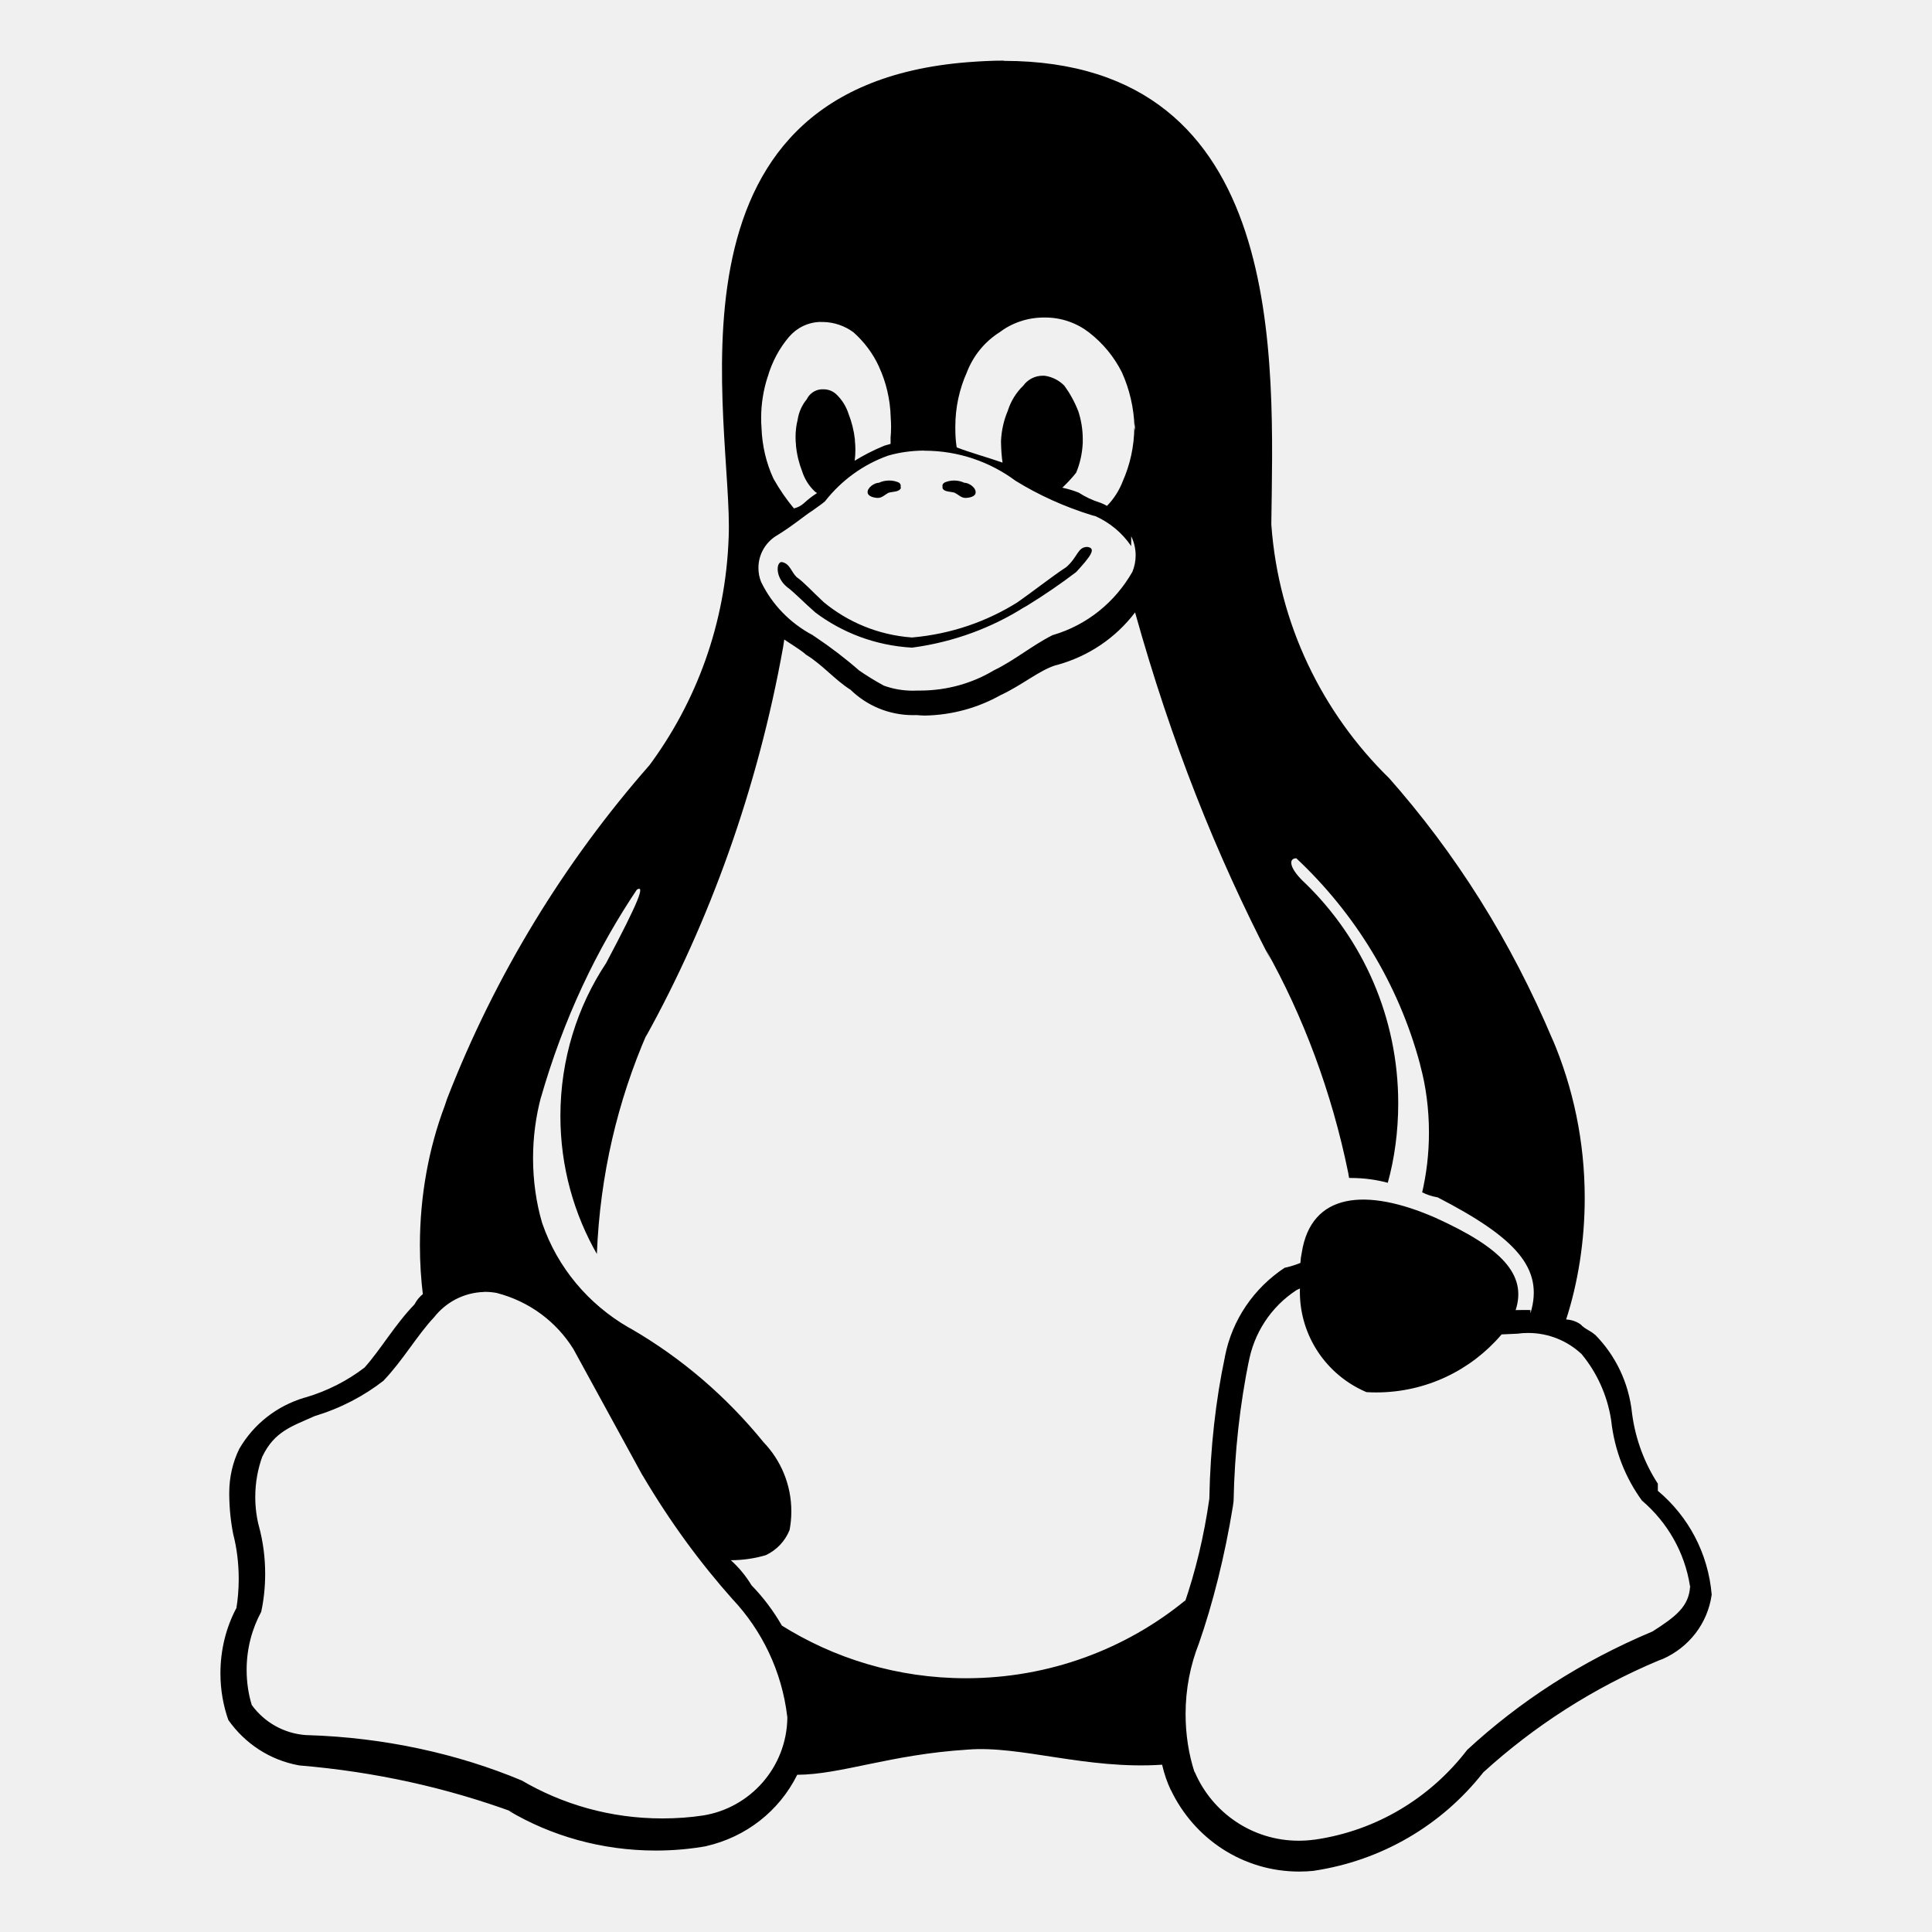
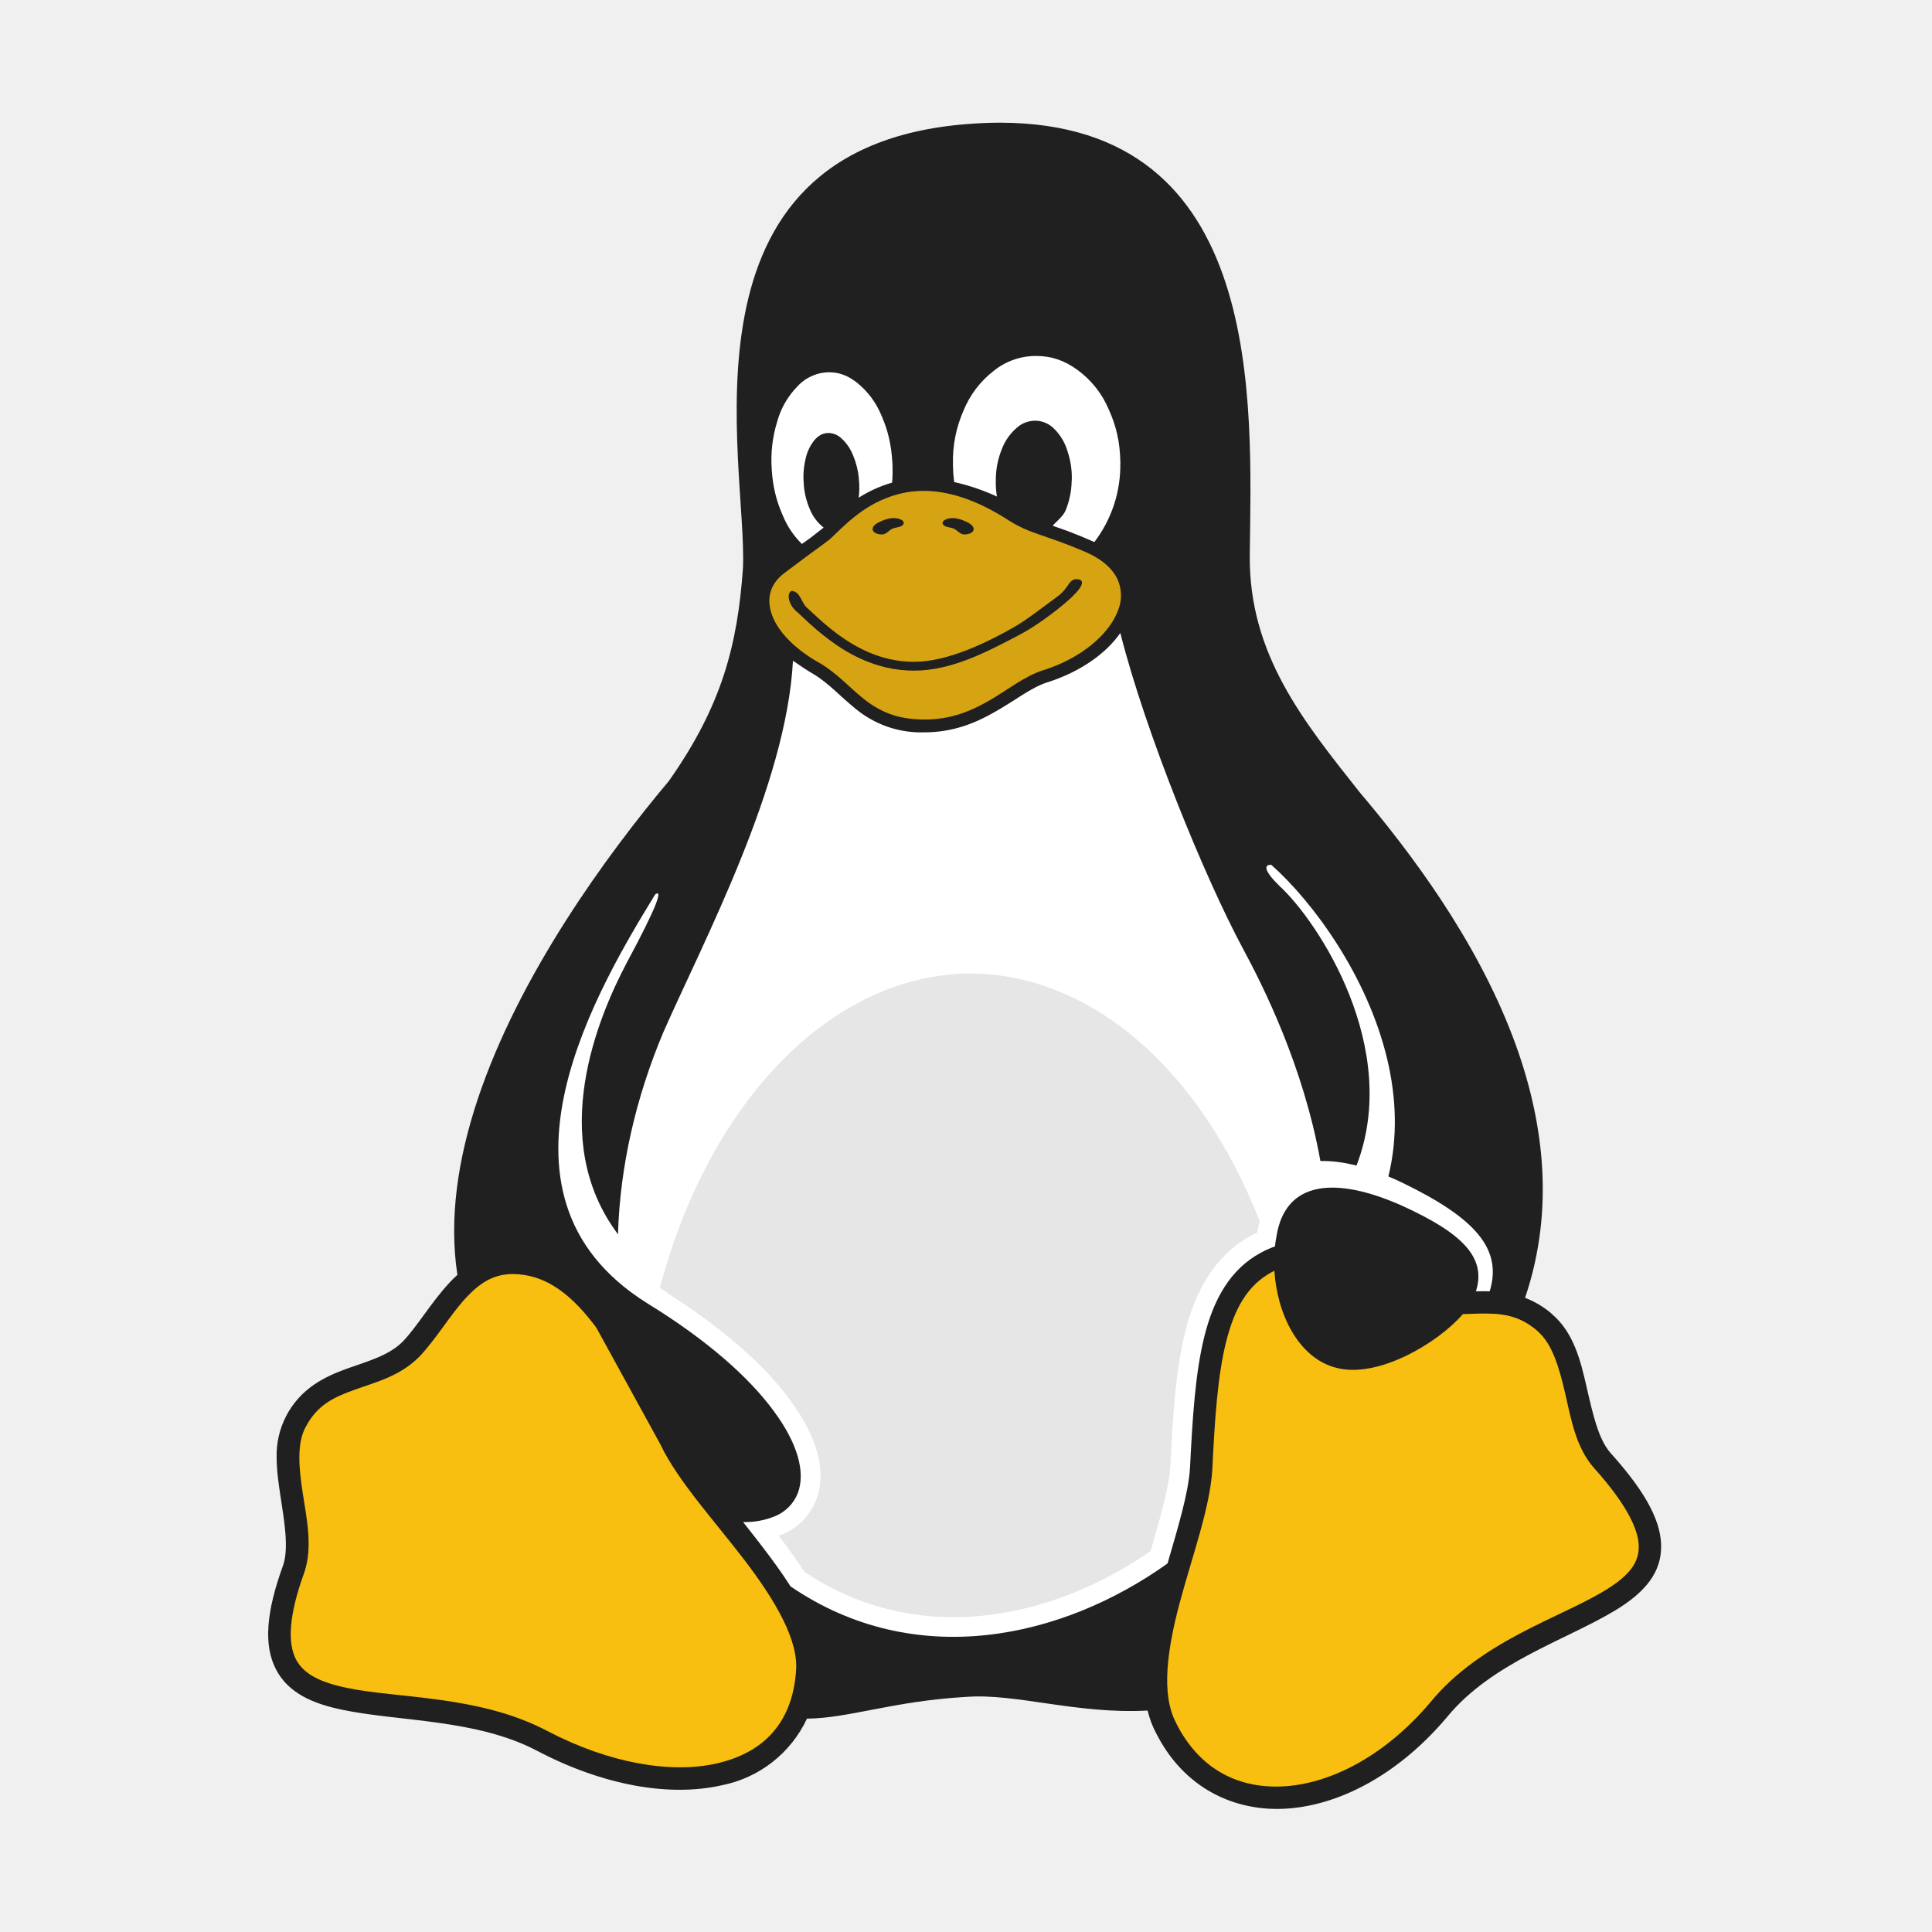
- <svg xmlns="http://www.w3.org/2000/svg" fill="currentColor" viewBox="0 0 32 32">
-   <path d="M14.923 8.080c-0.025 0.072-0.141 0.061-0.207 0.082-0.059 0.031-0.107 0.085-0.175 0.085-0.062 0-0.162-0.025-0.17-0.085-0.012-0.082 0.11-0.166 0.187-0.166 0.050-0.024 0.108-0.037 0.169-0.037 0.056 0 0.109 0.011 0.157 0.032l-0.003-0.001c0.022 0.009 0.038 0.030 0.038 0.055 0 0.003-0 0.005-0.001 0.008l0-0v0.025h0.004zM15.611 8.080v-0.027c-0.008-0.025 0.016-0.052 0.036-0.062 0.046-0.020 0.1-0.032 0.157-0.032 0.061 0 0.119 0.014 0.17 0.038l-0.002-0.001c0.079 0 0.2 0.084 0.187 0.169-0.007 0.061-0.106 0.082-0.169 0.082-0.069 0-0.115-0.054-0.176-0.085-0.065-0.023-0.182-0.010-0.204-0.081zM16.963 10.058c-0.532 0.337-1.161 0.574-1.835 0.666l-0.024 0.003c-0.606-0.035-1.157-0.248-1.607-0.588l0.007 0.005c-0.192-0.167-0.35-0.335-0.466-0.419-0.205-0.167-0.18-0.416-0.092-0.416 0.136 0.020 0.161 0.167 0.249 0.25 0.12 0.082 0.269 0.25 0.45 0.416 0.397 0.328 0.899 0.541 1.45 0.583l0.009 0.001c0.654-0.057 1.249-0.267 1.763-0.592l-0.016 0.010c0.244-0.169 0.556-0.417 0.81-0.584 0.195-0.17 0.186-0.334 0.349-0.334 0.16 0.020 0.043 0.167-0.184 0.415-0.246 0.188-0.527 0.381-0.818 0.56l-0.044 0.025zM8.017 21.397h0.012c0.069 0 0.137 0.007 0.203 0.019l-0.007-0.001c0.544 0.14 0.992 0.478 1.273 0.931l0.005 0.009 1.137 2.079 0.004 0.004c0.457 0.773 0.948 1.442 1.497 2.059l-0.011-0.013c0.49 0.52 0.82 1.196 0.909 1.946l0.002 0.016v0.008c-0.012 0.817-0.613 1.491-1.396 1.616l-0.009 0.001c-0.2 0.031-0.432 0.048-0.667 0.048-0.857 0-1.659-0.233-2.347-0.64l0.021 0.012c-1.053-0.441-2.275-0.714-3.555-0.752l-0.015-0c-0.372-0.025-0.696-0.215-0.901-0.496l-0.002-0.003c-0.054-0.174-0.085-0.374-0.085-0.582 0-0.35 0.088-0.679 0.244-0.966l-0.005 0.011v-0.005l0.003-0.004c0.041-0.188 0.065-0.405 0.065-0.627 0-0.274-0.036-0.539-0.104-0.791l0.005 0.021c-0.041-0.15-0.065-0.323-0.065-0.502 0-0.242 0.043-0.473 0.123-0.687l-0.004 0.014c0.2-0.417 0.495-0.5 0.862-0.666 0.438-0.133 0.819-0.334 1.151-0.593l-0.008 0.006h0.002v-0.003c0.32-0.335 0.556-0.751 0.835-1.047 0.195-0.249 0.492-0.41 0.827-0.42l0.002-0zM21.531 21.336c-0.001 0.017-0.001 0.038-0.001 0.059 0 0.743 0.449 1.381 1.091 1.658l0.012 0.005c0.048 0.003 0.104 0.005 0.16 0.005 0.831 0 1.575-0.371 2.075-0.957l0.003-0.004 0.264-0.012c0.053-0.008 0.114-0.012 0.176-0.012 0.341 0 0.652 0.132 0.883 0.348l-0.001-0.001 0.004 0.004c0.249 0.301 0.422 0.673 0.487 1.082l0.002 0.013c0.055 0.505 0.238 0.96 0.517 1.34l-0.005-0.008c0.416 0.356 0.705 0.85 0.793 1.411l0.002 0.013 0.004-0.009v0.022l-0.004-0.015c-0.019 0.327-0.231 0.495-0.622 0.744-1.184 0.497-2.201 1.158-3.077 1.968l0.007-0.006c-0.608 0.792-1.501 1.339-2.523 1.486l-0.021 0.002c-0.074 0.010-0.16 0.016-0.247 0.016-0.768 0-1.428-0.464-1.716-1.126l-0.005-0.012-0.006-0.004c-0.093-0.286-0.146-0.615-0.146-0.956 0-0.416 0.079-0.813 0.224-1.178l-0.008 0.022c0.234-0.668 0.435-1.466 0.568-2.288l0.011-0.083c0.016-0.812 0.104-1.593 0.258-2.35l-0.014 0.083c0.085-0.518 0.381-0.954 0.794-1.225l0.007-0.004 0.056-0.027zM18.8 10.142c0.6 2.147 1.339 4.002 2.247 5.757l-0.079-0.167c0.613 1.090 1.090 2.355 1.363 3.695l0.014 0.084c0.009-0 0.020-0 0.031-0 0.217 0 0.427 0.029 0.627 0.084l-0.017-0.004c0.11-0.395 0.173-0.848 0.173-1.316 0-1.426-0.587-2.716-1.533-3.639l-0.001-0.001c-0.275-0.25-0.29-0.419-0.154-0.419 0.971 0.91 1.689 2.078 2.045 3.394l0.012 0.051c0.089 0.329 0.14 0.707 0.14 1.097 0 0.351-0.041 0.693-0.119 1.020l0.006-0.030c0.074 0.038 0.16 0.067 0.251 0.083l0.006 0.001c1.29 0.667 1.766 1.172 1.537 1.921v-0.054c-0.075-0.004-0.15 0-0.225 0h-0.020c0.189-0.584-0.227-1.031-1.331-1.53-1.143-0.5-2.057-0.42-2.212 0.581-0.011 0.049-0.019 0.106-0.022 0.165l-0 0.003c-0.073 0.030-0.16 0.058-0.25 0.078l-0.011 0.002c-0.508 0.336-0.87 0.859-0.989 1.469l-0.002 0.014c-0.148 0.695-0.241 1.5-0.256 2.323l-0 0.012v0.004c-0.091 0.637-0.23 1.207-0.418 1.753l0.020-0.066c-0.983 0.804-2.251 1.29-3.634 1.29-1.13 0-2.184-0.325-3.073-0.887l0.024 0.014c-0.146-0.253-0.313-0.472-0.503-0.667l0.001 0.001c-0.097-0.16-0.211-0.297-0.342-0.415l-0.002-0.001c0.207-0 0.407-0.031 0.596-0.088l-0.015 0.004c0.18-0.085 0.318-0.232 0.391-0.412l0.002-0.005c0.018-0.093 0.029-0.199 0.029-0.308 0-0.445-0.175-0.848-0.461-1.146l0.001 0.001c-0.619-0.761-1.359-1.395-2.196-1.88l-0.038-0.020c-0.671-0.388-1.179-0.995-1.43-1.722l-0.007-0.022c-0.093-0.318-0.147-0.684-0.147-1.062 0-0.353 0.047-0.695 0.134-1.021l-0.006 0.027c0.377-1.314 0.921-2.461 1.62-3.496l-0.028 0.043c0.134-0.081 0.046 0.169-0.51 1.217-0.474 0.713-0.757 1.59-0.757 2.533 0 0.84 0.224 1.627 0.616 2.306l-0.012-0.022c0.052-1.309 0.345-2.537 0.834-3.659l-0.025 0.065c1.055-1.902 1.854-4.111 2.275-6.452l0.020-0.131c0.060 0.045 0.271 0.169 0.361 0.252 0.272 0.166 0.475 0.416 0.737 0.581 0.267 0.26 0.633 0.42 1.035 0.42 0.021 0 0.042-0 0.063-0.001l-0.003 0c0.049 0.004 0.094 0.008 0.137 0.008 0.459-0.009 0.887-0.132 1.259-0.342l-0.013 0.007c0.362-0.167 0.65-0.417 0.925-0.5h0.006c0.535-0.145 0.983-0.454 1.3-0.869l0.004-0.006zM15.301 7.465c0.003 0 0.006-0 0.009-0 0.569 0 1.094 0.187 1.517 0.503l-0.007-0.005c0.378 0.234 0.814 0.433 1.275 0.574l0.040 0.010h0.004c0.246 0.11 0.449 0.281 0.594 0.494l0.003 0.005v-0.164c0.046 0.092 0.074 0.201 0.074 0.316 0 0.098-0.020 0.191-0.055 0.276l0.002-0.005c-0.288 0.507-0.755 0.884-1.313 1.048l-0.016 0.004v0.002c-0.335 0.169-0.626 0.416-0.968 0.581-0.35 0.21-0.771 0.334-1.222 0.334-0.015 0-0.030-0-0.045-0l0.002 0c-0.022 0.001-0.048 0.002-0.074 0.002-0.174 0-0.342-0.031-0.496-0.089l0.010 0.003c-0.159-0.087-0.29-0.169-0.417-0.257l0.014 0.010c-0.227-0.199-0.477-0.39-0.739-0.565l-0.026-0.016v-0.006h-0.006c-0.375-0.199-0.67-0.504-0.852-0.876l-0.005-0.012c-0.027-0.067-0.042-0.145-0.042-0.226 0-0.218 0.112-0.41 0.281-0.522l0.002-0.001c0.28-0.169 0.475-0.339 0.604-0.42 0.13-0.092 0.179-0.127 0.22-0.164h0.002v-0.004c0.268-0.339 0.623-0.599 1.032-0.746l0.016-0.005c0.174-0.050 0.374-0.079 0.581-0.081h0.001zM13.589 5.333h0.045c0.188 0.004 0.361 0.067 0.501 0.17l-0.002-0.002c0.179 0.159 0.325 0.352 0.425 0.57l0.004 0.011c0.113 0.245 0.183 0.53 0.191 0.83l0 0.003v0.005c0.004 0.046 0.006 0.099 0.006 0.152 0 0.063-0.003 0.126-0.009 0.188l0.001-0.008v0.1c-0.037 0.009-0.070 0.022-0.104 0.030-0.191 0.079-0.352 0.163-0.505 0.258l0.014-0.008c0.008-0.055 0.012-0.118 0.012-0.182 0-0.053-0.003-0.106-0.009-0.158l0.001 0.006v-0.019c-0.018-0.154-0.054-0.295-0.107-0.428l0.004 0.011c-0.041-0.132-0.113-0.244-0.207-0.333l-0-0c-0.055-0.050-0.128-0.081-0.209-0.081-0.007 0-0.014 0-0.021 0.001l0.001-0h-0.026c-0.103 0.011-0.189 0.075-0.232 0.163l-0.001 0.002c-0.077 0.093-0.13 0.208-0.15 0.334l-0 0.004c-0.023 0.086-0.035 0.185-0.035 0.287 0 0.044 0.002 0.088 0.007 0.131l-0-0.005v0.019c0.016 0.154 0.052 0.296 0.104 0.428l-0.004-0.011c0.042 0.132 0.113 0.245 0.207 0.335l0 0c0.012 0.012 0.026 0.022 0.042 0.030l0.001 0c-0.083 0.053-0.155 0.109-0.221 0.171l0.001-0.001c-0.045 0.040-0.1 0.070-0.161 0.084l-0.003 0.001c-0.123-0.147-0.237-0.312-0.335-0.486l-0.008-0.016c-0.113-0.245-0.183-0.529-0.194-0.830l-0-0.004c-0.004-0.048-0.006-0.104-0.006-0.161 0-0.241 0.039-0.473 0.11-0.69l-0.004 0.016c0.074-0.258 0.195-0.481 0.356-0.671l-0.002 0.003c0.127-0.15 0.313-0.245 0.522-0.250h0.001zM17.291 5.259h0.016c0.001 0 0.002 0 0.004 0 0.275 0 0.527 0.093 0.729 0.249l-0.003-0.002c0.229 0.177 0.413 0.4 0.542 0.655l0.005 0.011c0.121 0.266 0.196 0.575 0.207 0.901l0 0.004c0-0.025 0.007-0.050 0.007-0.075v0.131l-0.005-0.026-0.005-0.030c-0.003 0.32-0.071 0.622-0.193 0.897l0.006-0.014c-0.062 0.163-0.152 0.303-0.266 0.419l0-0c-0.030-0.018-0.067-0.035-0.104-0.050l-0.006-0.002c-0.135-0.042-0.253-0.099-0.36-0.169l0.005 0.003c-0.077-0.032-0.169-0.060-0.264-0.081l-0.011-0.002c0.081-0.076 0.156-0.157 0.225-0.243l0.004-0.005c0.063-0.148 0.102-0.319 0.11-0.499l0-0.003v-0.025c0-0.008 0-0.016 0-0.025 0-0.17-0.028-0.333-0.080-0.485l0.003 0.011c-0.063-0.159-0.14-0.296-0.232-0.421l0.004 0.005c-0.087-0.088-0.202-0.148-0.331-0.165l-0.003-0h-0.020c-0.001 0-0.003-0-0.004-0-0.132 0-0.25 0.065-0.322 0.164l-0.001 0.001c-0.116 0.113-0.204 0.253-0.254 0.410l-0.002 0.007c-0.063 0.147-0.104 0.318-0.112 0.496l-0 0.003v0.024c0.002 0.12 0.011 0.236 0.027 0.349l-0.002-0.015c-0.241-0.084-0.547-0.169-0.759-0.252-0.012-0.073-0.020-0.159-0.022-0.247l-0-0.003v-0.025c-0.001-0.020-0.001-0.043-0.001-0.066 0-0.324 0.069-0.631 0.194-0.908l-0.006 0.014c0.106-0.279 0.293-0.508 0.532-0.663l0.005-0.003c0.204-0.156 0.462-0.250 0.742-0.250h0zM16.63 1.004c-0.194 0-0.394 0.010-0.600 0.026-5.281 0.416-3.88 6.007-3.961 7.87-0.050 1.426-0.534 2.729-1.325 3.792l0.013-0.018c-1.407 1.602-2.555 3.474-3.351 5.523l-0.043 0.127c-0.258 0.685-0.408 1.476-0.408 2.302 0 0.285 0.018 0.566 0.052 0.841l-0.003-0.033c-0.056 0.046-0.103 0.102-0.136 0.166l-0.001 0.003c-0.325 0.335-0.562 0.750-0.829 1.048-0.283 0.217-0.615 0.388-0.975 0.494l-0.021 0.005c-0.464 0.139-0.842 0.442-1.075 0.841l-0.005 0.009c-0.104 0.212-0.165 0.461-0.165 0.725 0 0.010 0 0.019 0 0.029l-0-0.001c0.002 0.238 0.026 0.469 0.073 0.693l-0.004-0.023c0.056 0.219 0.088 0.471 0.088 0.730 0 0.170-0.014 0.337-0.041 0.500l0.002-0.018c-0.167 0.313-0.264 0.685-0.264 1.080 0 0.278 0.048 0.544 0.137 0.791l-0.005-0.016c0.273 0.388 0.686 0.662 1.164 0.749l0.011 0.002c1.274 0.107 2.451 0.373 3.561 0.780l-0.094-0.030c0.698 0.415 1.539 0.660 2.436 0.660 0.294 0 0.582-0.026 0.862-0.077l-0.029 0.004c0.667-0.151 1.211-0.586 1.504-1.169l0.006-0.013c0.734-0.004 1.537-0.336 2.824-0.417 0.873-0.072 1.967 0.334 3.220 0.250 0.037 0.159 0.086 0.298 0.148 0.429l-0.006-0.013 0.004 0.004c0.384 0.804 1.190 1.350 2.124 1.350 0.081 0 0.161-0.004 0.240-0.012l-0.010 0.001c1.151-0.170 2.139-0.768 2.813-1.623l0.007-0.009c0.843-0.768 1.827-1.401 2.905-1.853l0.067-0.025c0.432-0.191 0.742-0.585 0.810-1.059l0.001-0.007c-0.059-0.694-0.392-1.299-0.888-1.716l-0.004-0.003v-0.121l-0.004-0.004c-0.214-0.330-0.364-0.722-0.421-1.142l-0.002-0.015c-0.053-0.513-0.278-0.966-0.615-1.307l0 0h-0.004c-0.074-0.067-0.154-0.084-0.235-0.169-0.066-0.047-0.148-0.076-0.237-0.080l-0.001-0c0.195-0.602 0.308-1.294 0.308-2.013 0-0.940-0.193-1.835-0.541-2.647l0.017 0.044c-0.704-1.672-1.619-3.111-2.732-4.369l0.014 0.017c-1.105-1.082-1.828-2.551-1.948-4.187l-0.001-0.021c0.033-2.689 0.295-7.664-4.429-7.671z" />
+ <svg xmlns="http://www.w3.org/2000/svg" width="800px" height="800px" viewBox="0 0 16 16" fill="none">
+   <path fill="#202020" d="M13.338 12.033c-.1-.112-.146-.319-.197-.54-.05-.22-.107-.457-.288-.61v-.001a.756.756 0 00-.223-.134c.252-.745.153-1.487-.1-2.157-.312-.823-.855-1.54-1.27-2.03-.464-.586-.918-1.142-.91-1.963.014-1.254.138-3.579-2.068-3.582-.09 0-.183.004-.28.012-2.466.198-1.812 2.803-1.849 3.675-.045.638-.174 1.14-.613 1.764-.515.613-1.24 1.604-1.584 2.637-.162.487-.24.984-.168 1.454-.023.02-.044.041-.064.063-.151.161-.263.357-.388.489-.116.116-.282.16-.464.225-.183.066-.383.162-.504.395v.001a.702.702 0 00-.077.339c0 .108.016.217.032.322.034.22.068.427.023.567-.144.395-.163.667-.061.865.102.199.31.286.547.335.473.1 1.114.075 1.619.342l.043-.082-.043.082c.54.283 1.089.383 1.526.284a.99.99 0 00.706-.552c.342-.002.717-.146 1.318-.18.408-.032.918.145 1.503.113a.806.806 0 00.068.183l.001.001c.227.455.65.662 1.1.627.45-.036.928-.301 1.315-.762l-.07-.06.07.06c.37-.448.982-.633 1.388-.878.203-.123.368-.276.38-.499.013-.222-.118-.471-.418-.805z" />
+   <path fill="#F8BF11" d="M13.571 12.828c-.007.137-.107.24-.29.35-.368.222-1.019.414-1.434.918-.362.43-.802.665-1.19.696-.387.03-.721-.13-.919-.526v-.002c-.123-.233-.072-.6.031-.987s.251-.785.271-1.108v-.001c.02-.415.044-.776.114-1.055.07-.28.179-.468.373-.575a.876.876 0 01.027-.014c.022.359.2.725.514.804.343.09.838-.204 1.047-.445l.122-.004c.184-.005.337.006.495.143v.001c.121.102.179.296.229.512.05.217.09.453.239.621.287.32.38.534.371.672zM6.592 13.843v.003c-.034.435-.28.672-.656.758-.377.086-.888 0-1.398-.266-.565-.3-1.237-.27-1.667-.36-.216-.045-.357-.113-.421-.238-.064-.126-.066-.345.071-.72v-.001l.001-.002c.068-.209.018-.438-.015-.653-.033-.214-.049-.41.024-.546l.001-.001c.094-.181.232-.246.403-.307.17-.062.373-.11.533-.27l.001-.001h.001c.148-.157.26-.353.39-.492.11-.117.22-.195.385-.196h.005a.61.61 0 01.093.008c.22.033.411.187.596.437l.533.971v.001c.142.296.441.622.695.954.254.333.45.666.425.921z" />
+   <path fill="#D6A312" d="M9.25 4.788c-.043-.084-.13-.164-.28-.225-.31-.133-.444-.142-.617-.254-.28-.181-.513-.244-.706-.244a.834.834 0 00-.272.047c-.236.08-.392.25-.49.342-.02.019-.044.035-.104.08-.06.043-.15.11-.28.208-.117.086-.154.2-.114.332.04.132.167.285.4.417h.001c.145.085.244.2.358.291a.801.801 0 00.189.117c.072.031.156.052.26.058.248.015.43-.06.59-.151.16-.092.296-.204.452-.255h.001c.32-.1.548-.301.62-.493a.324.324 0 00-.008-.27z" />
+   <path fill="#202020" d="M8.438 5.26c-.255.133-.552.294-.869.294-.316 0-.566-.146-.745-.289-.09-.07-.163-.142-.218-.193-.096-.075-.084-.181-.045-.178.066.008.076.095.117.134.056.052.126.12.211.187.17.135.397.266.68.266.284 0 .614-.166.816-.28.115-.064.26-.179.379-.266.09-.067.087-.147.162-.138.075.009.02.089-.085.18-.105.092-.27.214-.403.283z" />
+   <path fill="#ffffff" d="M12.337 10.694a1.724 1.724 0 00-.104 0h-.01c.088-.277-.106-.48-.621-.713-.534-.235-.96-.212-1.032.265-.005.025-.009.05-.011.076a.801.801 0 00-.12.054c-.252.137-.389.386-.465.692-.076.305-.098.674-.119 1.09-.013.208-.099.49-.186.79-.875.624-2.09.894-3.122.19-.07-.11-.15-.22-.233-.328a13.85 13.85 0 00-.16-.205.65.65 0 00.268-.05.34.34 0 00.186-.192c.063-.17 0-.408-.202-.68-.201-.273-.542-.58-1.043-.888-.368-.23-.574-.51-.67-.814-.097-.305-.084-.635-.01-.96.143-.625.51-1.233.743-1.614.063-.046.023.086-.236.567-.232.44-.667 1.455-.072 2.248.016-.564.15-1.14.377-1.677.329-.747 1.018-2.041 1.072-3.073.029.02.125.086.169.11.126.075.221.184.344.283a.85.85 0 00.575.2c.24 0 .427-.079.582-.168.17-.096.304-.204.433-.245.27-.085.486-.235.608-.41.21.83.7 2.027 1.014 2.611.167.31.5.969.643 1.762.091-.002.191.01.299.038.375-.973-.319-2.022-.636-2.314-.128-.124-.135-.18-.07-.177.343.304.795.917.96 1.608.075.315.09.646.01.973.04.017.08.034.12.054.603.293.826.548.719.897z" />
+   <path fill="#E6E6E6" d="M8.04 8.062c-.556.002-1.099.251-1.558.716-.46.464-.814 1.122-1.018 1.888l.061.038v.004c.47.298.805.598 1.012.878.219.296.316.584.223.834a.513.513 0 01-.27.283l-.041.015c.074.097.146.197.213.3.944.628 2.042.396 2.867-.172.08-.278.153-.536.163-.698.021-.415.042-.792.124-1.12.082-.33.242-.63.544-.795.017-.01.034-.015.051-.023a.756.756 0 01.022-.094c-.242-.622-.591-1.14-1.01-1.5-.42-.36-.897-.551-1.382-.554zm2.37 2.155l-.002.005v-.002l.001-.004z" />
+   <path fill="#ffffff" d="M9.278 3.833a1.05 1.05 0 01-.215.656 4.119 4.119 0 00-.218-.09l-.127-.045c.029-.035.085-.075.107-.127a.669.669 0 00.05-.243l.001-.01a.673.673 0 00-.035-.236.434.434 0 00-.108-.184.223.223 0 00-.156-.07H8.57a.228.228 0 00-.151.06.434.434 0 00-.122.175.676.676 0 00-.05.243v.01a.718.718 0 00.009.14 1.773 1.773 0 00-.354-.12 1.196 1.196 0 01-.01-.133v-.013a1.035 1.035 0 01.088-.447.793.793 0 01.25-.328.554.554 0 01.346-.123h.006c.125 0 .232.036.342.116a.78.78 0 01.257.324c.063.138.094.273.097.433l.001.012zM7.388 3.997a1.05 1.05 0 00-.277.125.623.623 0 00.002-.15v-.008a.651.651 0 00-.048-.192.37.37 0 00-.096-.141.158.158 0 00-.119-.045c-.042.004-.077.024-.11.065a.372.372 0 00-.07.156.626.626 0 00-.013.205v.008a.634.634 0 00.048.193.367.367 0 00.116.156l-.102.08-.078.056a.706.706 0 01-.16-.24c-.053-.12-.082-.24-.09-.381v-.001a1.071 1.071 0 01.045-.39.668.668 0 01.167-.292.359.359 0 01.264-.118c.084 0 .158.028.235.09a.68.68 0 01.199.271c.053.12.08.24.089.382v.001c.003.06.003.115-.002.17z" />
+   <path fill="#202020" d="M7.806 4.335c.01.034.065.029.097.045.027.014.05.045.08.046.03.001.076-.01.08-.04.005-.038-.052-.063-.088-.077-.047-.019-.107-.028-.151-.003-.01.005-.021.018-.018.03zM7.484 4.335c-.01.034-.065.029-.096.045-.028.014-.05.045-.081.046-.03.001-.076-.01-.08-.04-.005-.038.052-.063.088-.077.047-.019.108-.028.152-.003.01.005.02.018.017.03z" />
</svg>
